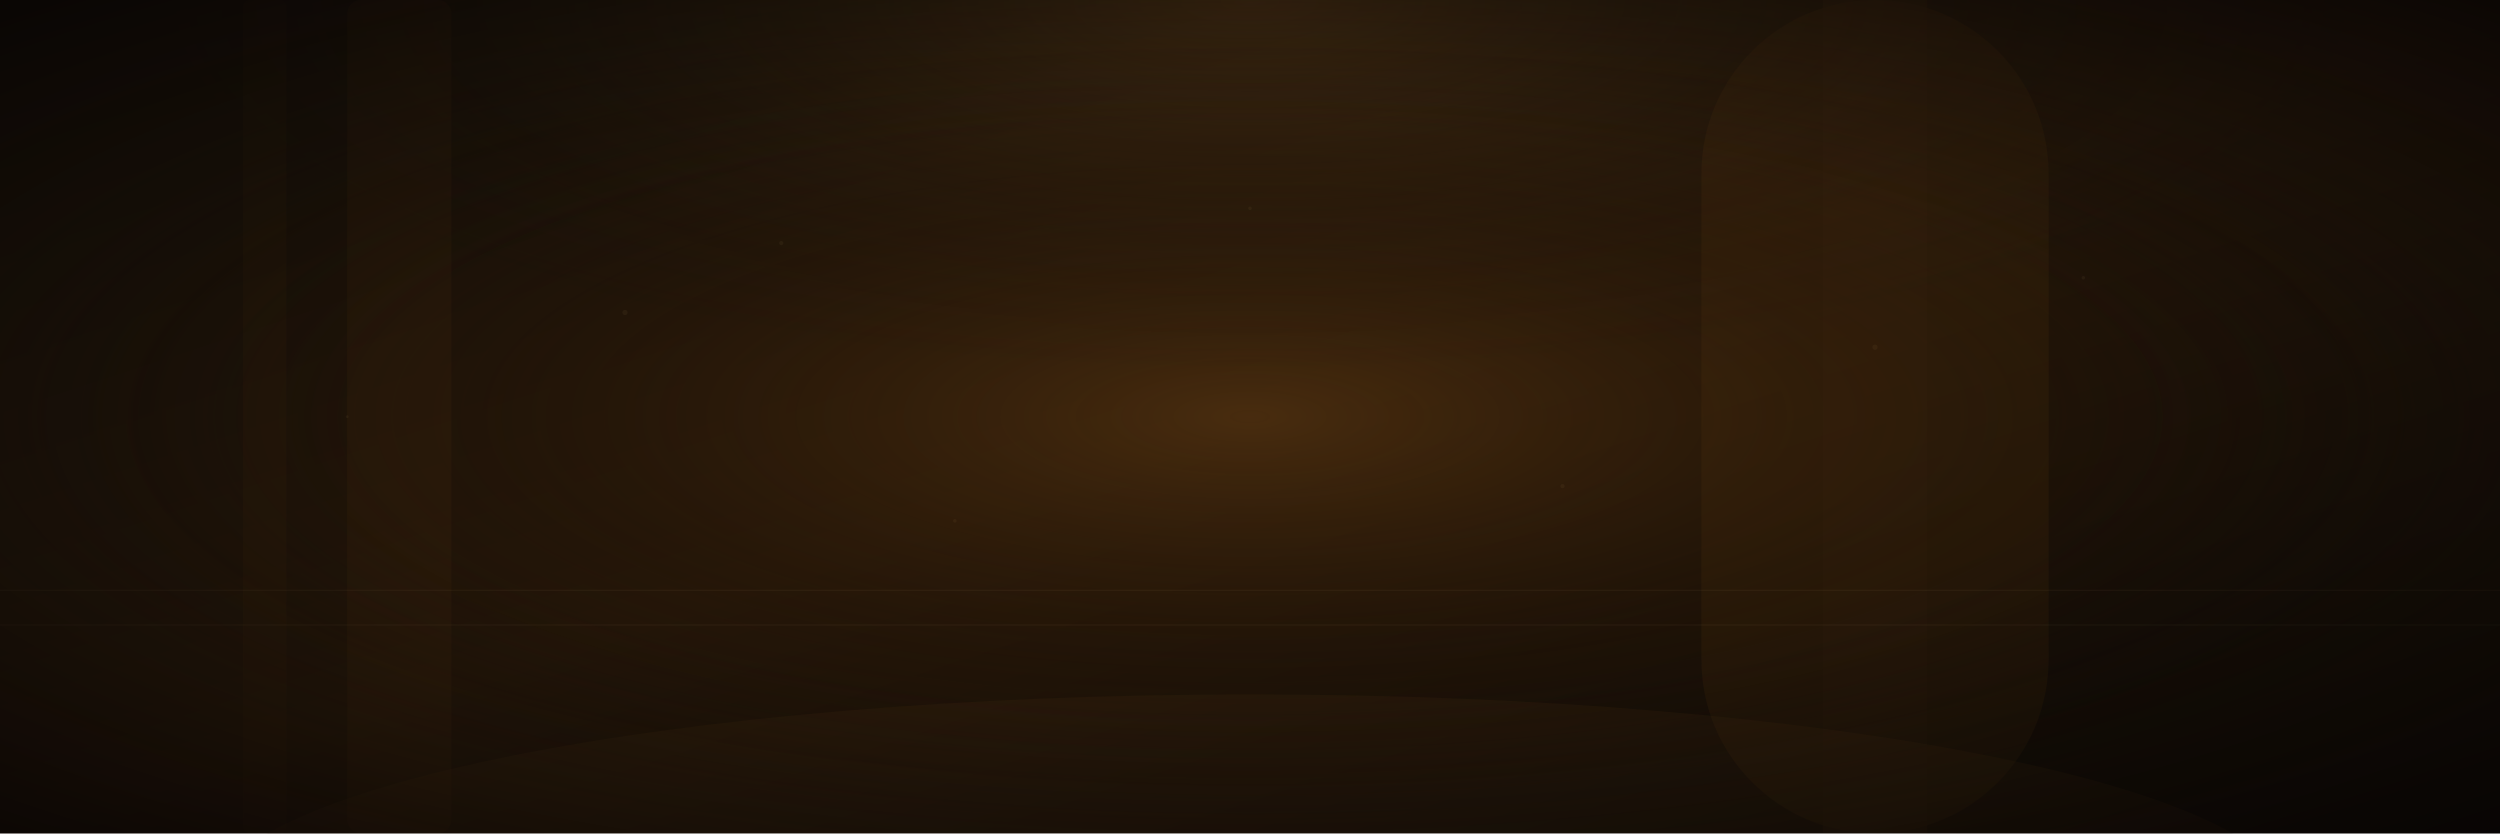
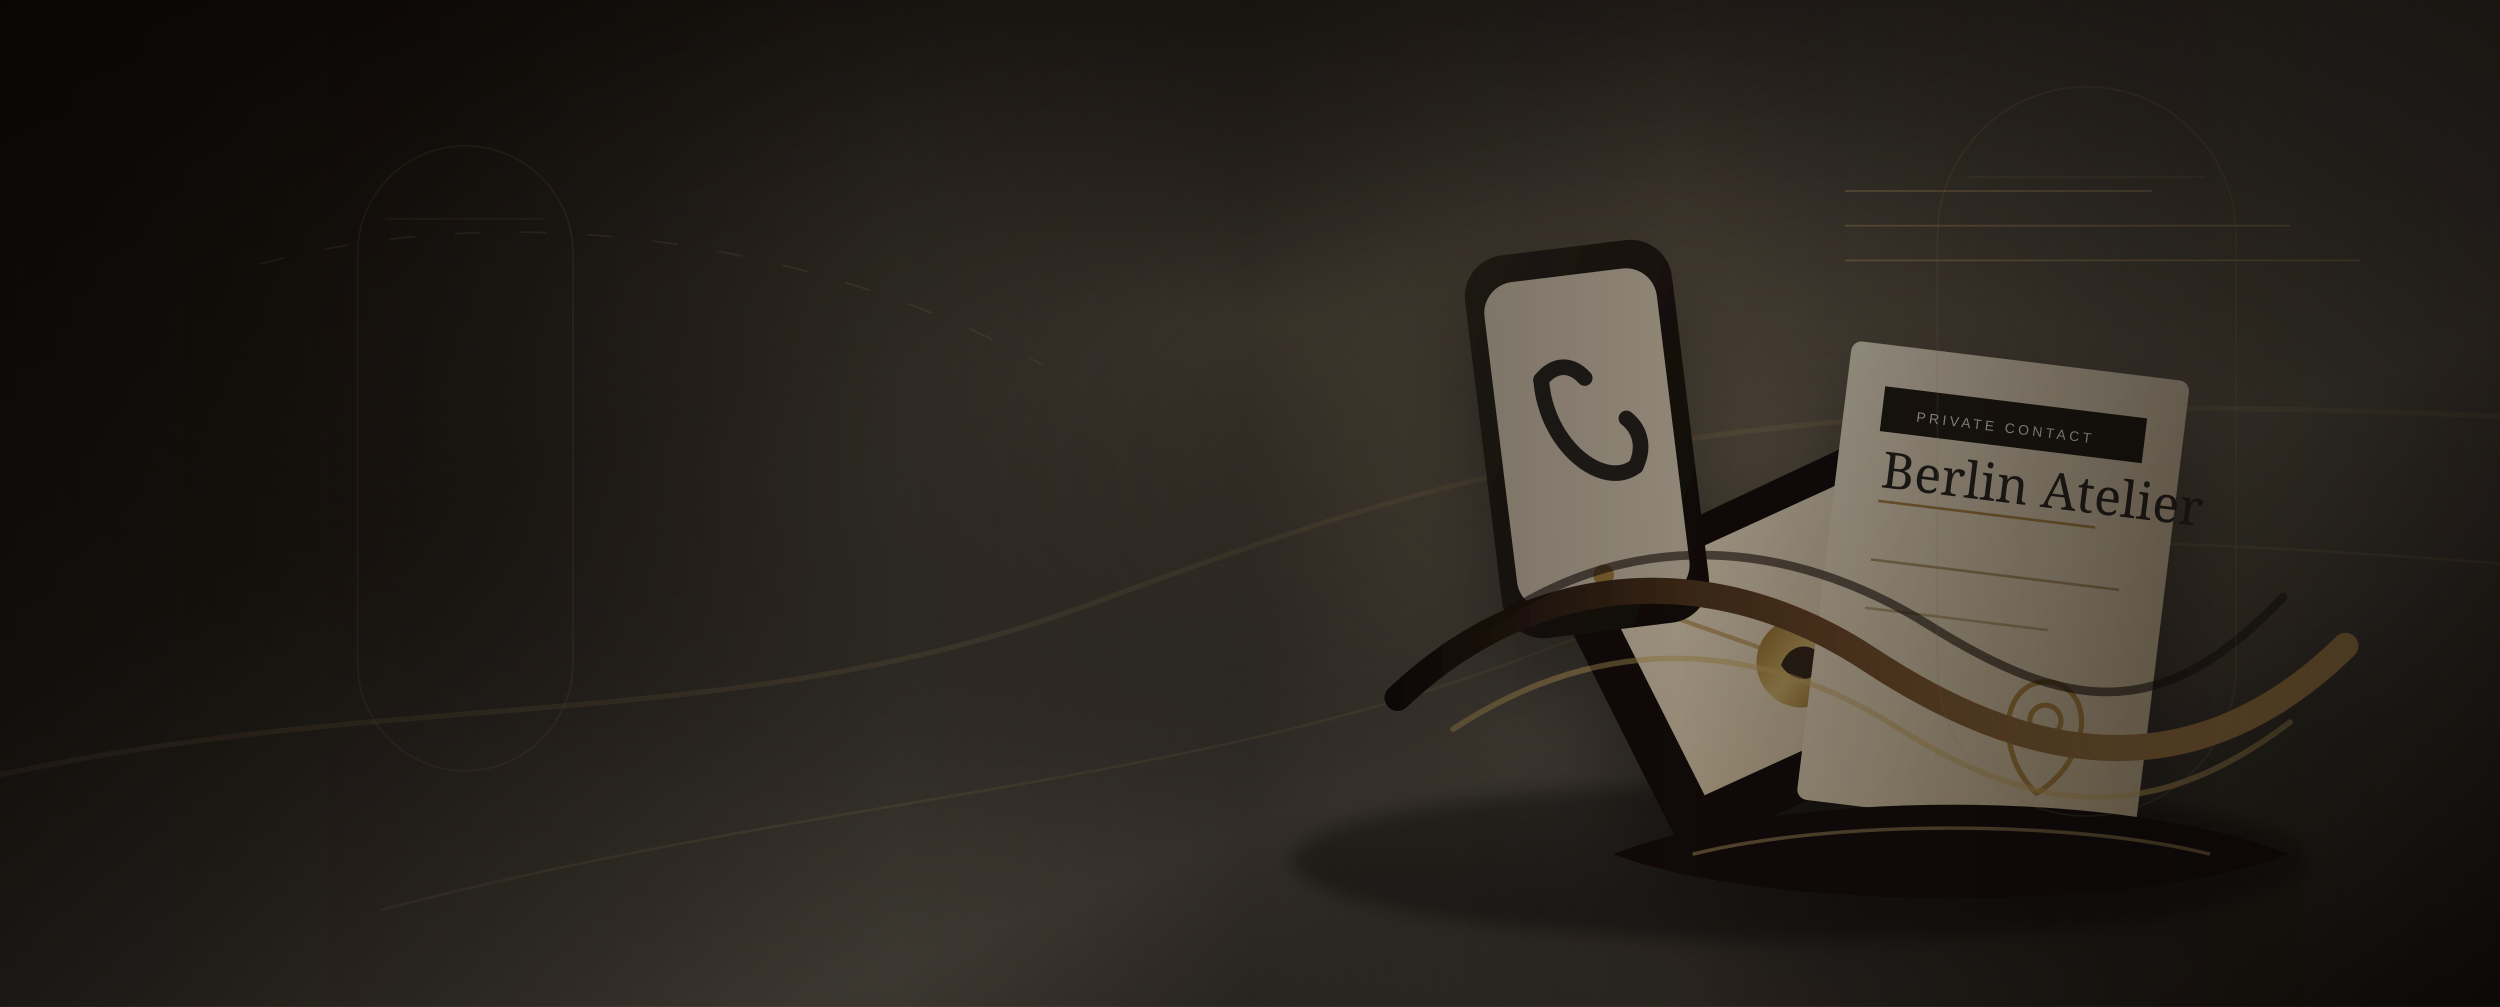
- <svg xmlns="http://www.w3.org/2000/svg" viewBox="0 0 1440 480" preserveAspectRatio="xMidYMid slice" width="1440" height="480">
+ <svg xmlns="http://www.w3.org/2000/svg" viewBox="0 0 1440 580" preserveAspectRatio="xMidYMid slice" width="1440" height="580" role="img" aria-label="Luxury contact atelier with sealed message, phone and premium hair signature">
  <defs>
-     <linearGradient id="baseBg" x1="0" y1="0" x2="1" y2="1">
-       <stop offset="0%" stop-color="#120D07" />
-       <stop offset="50%" stop-color="#231508" />
-       <stop offset="100%" stop-color="#0A0704" />
+     <linearGradient id="bg" x1="0" y1="0" x2="1" y2="1">
+       <stop offset="0%" stop-color="#0E0A07" />
+       <stop offset="34%" stop-color="#28221C" />
+       <stop offset="66%" stop-color="#6A6257" />
+       <stop offset="100%" stop-color="#17120E" />
    </linearGradient>
-     <radialGradient id="centralGlow" cx="50%" cy="50%" r="50%">
-       <stop offset="0%" stop-color="#5C3812" stop-opacity="0.65" />
-       <stop offset="55%" stop-color="#2C1A08" stop-opacity="0.35" />
-       <stop offset="100%" stop-color="#120D07" stop-opacity="0" />
+     <radialGradient id="keyLight" cx="50%" cy="32%" r="52%">
+       <stop offset="0%" stop-color="#D8C7AA" stop-opacity="0.36" />
+       <stop offset="48%" stop-color="#8C806F" stop-opacity="0.2" />
+       <stop offset="100%" stop-color="#0E0A07" stop-opacity="0" />
    </radialGradient>
-     <radialGradient id="topSpot" cx="50%" cy="0%" r="45%">
-       <stop offset="0%" stop-color="#7A5020" stop-opacity="0.4" />
-       <stop offset="100%" stop-color="#120D07" stop-opacity="0" />
+     <radialGradient id="rightGlow" cx="73%" cy="45%" r="34%">
+       <stop offset="0%" stop-color="#C9A96E" stop-opacity="0.16" />
+       <stop offset="100%" stop-color="#C9A96E" stop-opacity="0" />
    </radialGradient>
-     <radialGradient id="vignette" cx="50%" cy="50%" r="70%">
-       <stop offset="50%" stop-color="#120D07" stop-opacity="0" />
-       <stop offset="100%" stop-color="#080503" stop-opacity="0.85" />
-     </radialGradient>
+     <linearGradient id="centerVeil" x1="0" y1="0" x2="1" y2="0">
+       <stop offset="0%" stop-color="#080604" stop-opacity="0.68" />
+       <stop offset="36%" stop-color="#080604" stop-opacity="0.42" />
+       <stop offset="50%" stop-color="#080604" stop-opacity="0.54" />
+       <stop offset="67%" stop-color="#080604" stop-opacity="0.34" />
+       <stop offset="100%" stop-color="#080604" stop-opacity="0.72" />
+     </linearGradient>
+     <linearGradient id="gold" x1="0" y1="0" x2="1" y2="1">
+       <stop offset="0%" stop-color="#9B6C26" />
+       <stop offset="48%" stop-color="#D9B96E" />
+       <stop offset="100%" stop-color="#8B5E20" />
+     </linearGradient>
+     <linearGradient id="paper" x1="0" y1="0" x2="1" y2="1">
+       <stop offset="0%" stop-color="#FFF3DC" />
+       <stop offset="100%" stop-color="#D9C19A" />
+     </linearGradient>
+     <linearGradient id="ink" x1="0" y1="0" x2="1" y2="1">
+       <stop offset="0%" stop-color="#322820" />
+       <stop offset="100%" stop-color="#110C08" />
+     </linearGradient>
+     <linearGradient id="hair" x1="0" y1="0" x2="1" y2="0">
+       <stop offset="0%" stop-color="#100A07" />
+       <stop offset="46%" stop-color="#78502D" />
+       <stop offset="100%" stop-color="#D1A35B" />
+     </linearGradient>
+     <filter id="shadow" x="-25%" y="-25%" width="160%" height="170%">
+       <feDropShadow dx="0" dy="26" stdDeviation="26" flood-color="#050403" flood-opacity="0.42" />
+     </filter>
+     <filter id="soft" x="-25%" y="-25%" width="150%" height="150%">
+       <feGaussianBlur stdDeviation="5" />
+     </filter>
  </defs>
-   <rect width="1440" height="480" fill="url(#baseBg)" />
-   <rect width="1440" height="480" fill="url(#centralGlow)" />
-   <rect width="1440" height="480" fill="url(#topSpot)" />
-   <g opacity="0.12">
-     <rect x="980" y="0" width="200" height="480" rx="100" fill="#6B4010" />
-     <rect x="1050" y="0" width="60" height="480" fill="#8A5520" opacity="0.6" />
+   <rect width="1440" height="580" fill="url(#bg)" />
+   <rect width="1440" height="580" fill="url(#keyLight)" />
+   <rect width="1440" height="580" fill="url(#rightGlow)" />
+   <g opacity="0.22" fill="none" stroke="#C9A96E" stroke-linecap="round">
+     <path d="M-42 456 C214 392 412 428 628 348 S1004 216 1482 242" stroke-width="3" />
+     <path d="M220 524 C474 458 680 454 880 378 S1164 304 1460 326" stroke-width="1.5" />
+     <path d="M150 152 C292 114 464 136 600 210" stroke-width="1" stroke-dasharray="14 24" />
  </g>
-   <g opacity="0.1">
-     <rect x="200" y="0" width="60" height="480" rx="8" fill="#6B4010" />
-     <rect x="140" y="0" width="25" height="480" rx="4" fill="#5A3510" opacity="0.8" />
+   <g transform="translate(763 76)" filter="url(#shadow)">
+     <ellipse cx="274" cy="420" rx="294" ry="46" fill="#070504" opacity="0.36" filter="url(#soft)" />
+     <g transform="translate(120 196) rotate(-8)">
+       <path d="M0 66 L214 0 L270 166 L56 232 Z" fill="#15100C" />
+       <path d="M30 74 L198 24 L240 148 L72 198 Z" fill="url(#paper)" />
+       <path d="M30 74 L138 130 L198 24" fill="none" stroke="#B68A45" stroke-width="2.5" opacity="0.62" />
+       <circle cx="138" cy="130" r="26" fill="url(#gold)" />
+       <path d="M126 130 C132 118 146 118 151 130 C146 143 132 143 126 130 Z" fill="#221910" opacity="0.88" />
+     </g>
+     <g transform="translate(304 120) rotate(7)">
+       <rect x="0" y="0" width="196" height="266" rx="6" fill="url(#paper)" />
+       <rect x="22" y="24" width="152" height="26" fill="#241C16" />
+       <line x1="26" y1="90" x2="152" y2="90" stroke="#B68A45" stroke-width="1.5" />
+       <line x1="26" y1="124" x2="170" y2="124" stroke="#8B6A32" stroke-width="1.5" opacity="0.58" />
+       <line x1="26" y1="152" x2="132" y2="152" stroke="#8B6A32" stroke-width="1.5" opacity="0.46" />
+       <g fill="none" stroke="#B68A45" stroke-width="3" stroke-linecap="round" stroke-linejoin="round">
+         <path d="M116 204 C118 174 156 174 158 204 C158 232 137 246 137 246 C137 246 116 232 116 204 Z" />
+         <circle cx="137" cy="204" r="9" />
+       </g>
+       <g font-family="Montserrat, Arial, sans-serif" font-size="8" letter-spacing="2" fill="#F6F1E8">
+         <text x="42" y="42">PRIVATE CONTACT</text>
+       </g>
+       <text x="26" y="82" font-family="Cormorant Garamond, Georgia, serif" font-size="29" fill="#2B2620">Berlin Atelier</text>
+     </g>
+     <g transform="translate(78 74) rotate(-7)">
+       <rect x="0" y="0" width="120" height="222" rx="24" fill="url(#ink)" />
+       <rect x="10" y="16" width="100" height="190" rx="18" fill="#F4E5CC" opacity="0.92" />
+       <circle cx="60" cy="190" r="6" fill="#B68A45" />
+       <path d="M38 74 C36 112 66 142 86 130" fill="none" stroke="#2B2620" stroke-width="9" stroke-linecap="round" />
+       <path d="M38 74 C46 66 56 66 63 76" fill="none" stroke="#2B2620" stroke-width="9" stroke-linecap="round" />
+       <path d="M86 130 C92 121 92 110 84 102" fill="none" stroke="#2B2620" stroke-width="9" stroke-linecap="round" />
+     </g>
+     <g fill="none" stroke-linecap="round">
+       <path d="M42 326 C122 250 226 246 314 304 S498 384 588 296" stroke="url(#hair)" stroke-width="15" />
+       <path d="M74 344 C162 286 252 294 328 342 S472 404 556 340" stroke="#D8B568" stroke-width="3.2" opacity="0.55" />
+       <path d="M92 286 C174 226 268 234 348 284 S482 342 552 268" stroke="#1B120C" stroke-width="5" opacity="0.62" />
+     </g>
+     <g transform="translate(166 386)">
+       <path d="M0 30 C98 -8 294 -8 390 30 C304 64 88 64 0 30 Z" fill="#17110D" />
+       <path d="M46 30 C126 10 264 10 344 30" fill="none" stroke="#C9A96E" stroke-width="2" opacity="0.58" />
+     </g>
+     <g opacity="0.54" stroke="#C9A96E" stroke-width="1" stroke-linecap="round">
+       <line x1="300" y1="34" x2="476" y2="34" />
+       <line x1="300" y1="54" x2="556" y2="54" />
+       <line x1="300" y1="74" x2="596" y2="74" />
+     </g>
  </g>
-   <ellipse cx="720" cy="520" rx="600" ry="120" fill="#4A2E0E" opacity="0.18" />
-   <g opacity="0.08" stroke="#C9A96E" stroke-width="0.5">
-     <line x1="0" y1="340" x2="1440" y2="340" />
-     <line x1="0" y1="360" x2="1440" y2="360" />
+   <g opacity="0.18" fill="none" stroke="#C9A96E">
+     <rect x="206" y="84" width="124" height="360" rx="62" />
+     <rect x="1116" y="50" width="172" height="420" rx="86" />
+     <line x1="222" y1="126" x2="314" y2="126" />
+     <line x1="1134" y1="102" x2="1270" y2="102" />
  </g>
-   <rect width="1440" height="480" fill="url(#vignette)" />
-   <g opacity="0.06" fill="#C9A96E">
-     <circle cx="360" cy="180" r="1.5" />
-     <circle cx="720" cy="120" r="1" />
-     <circle cx="1080" cy="200" r="1.5" />
-     <circle cx="550" cy="300" r="1" />
-     <circle cx="900" cy="280" r="1.2" />
-     <circle cx="200" cy="240" r="0.8" />
-     <circle cx="1200" cy="160" r="1" />
-     <circle cx="450" cy="140" r="1.2" />
-   </g>
+   <rect width="1440" height="580" fill="url(#centerVeil)" />
+   <rect width="1440" height="580" fill="#070504" opacity="0.06" />
</svg>
